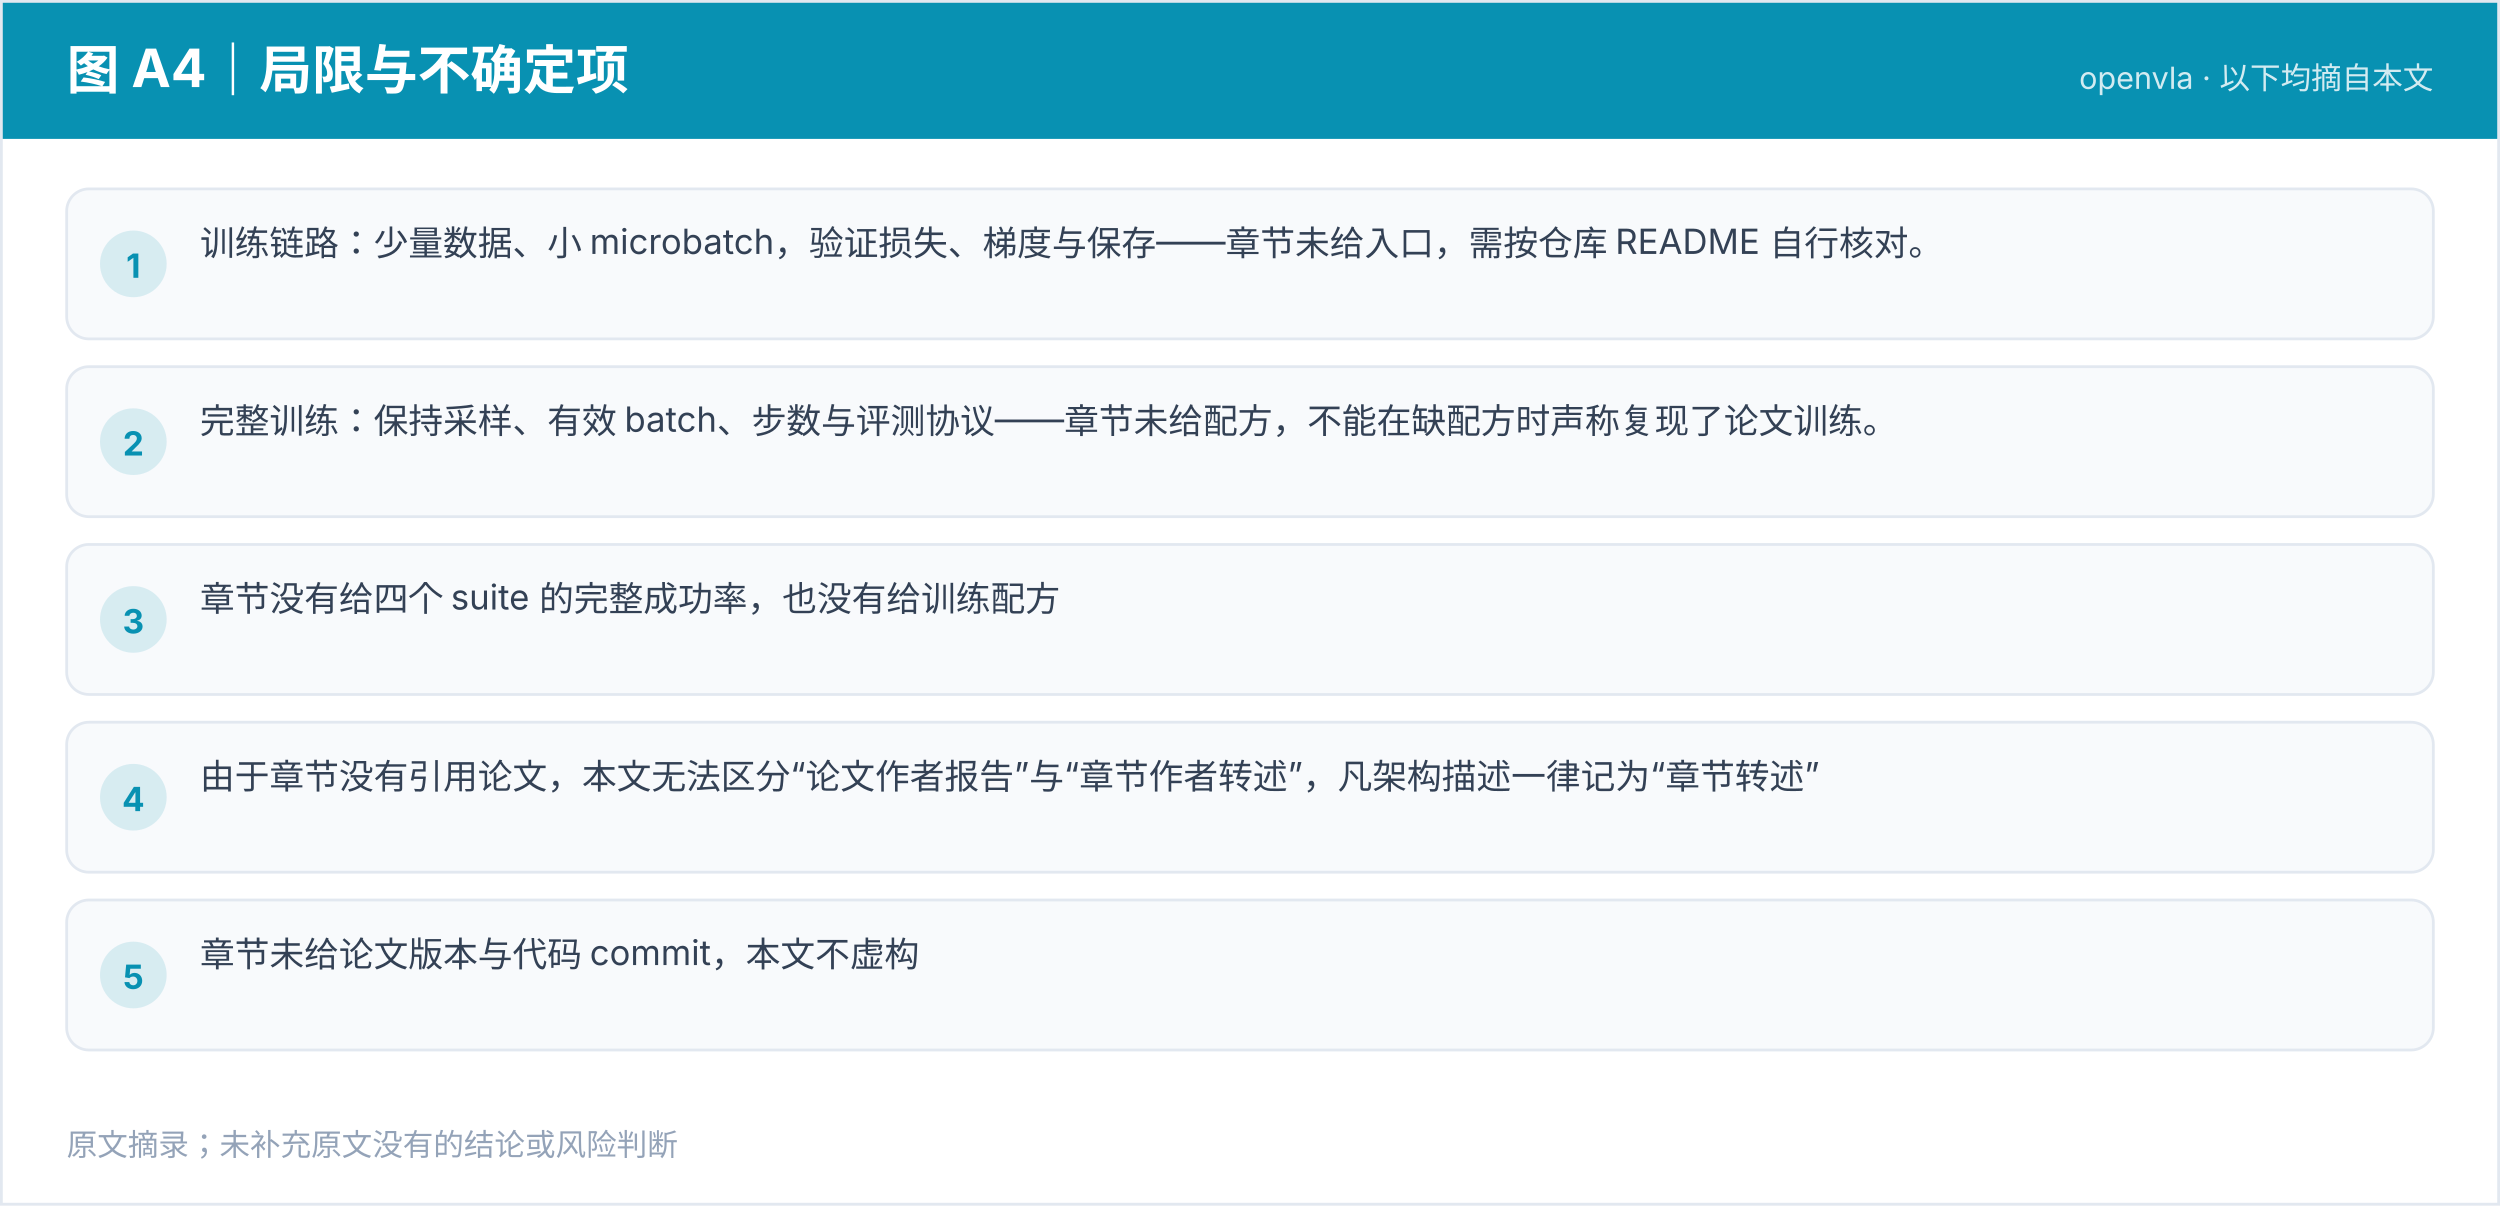
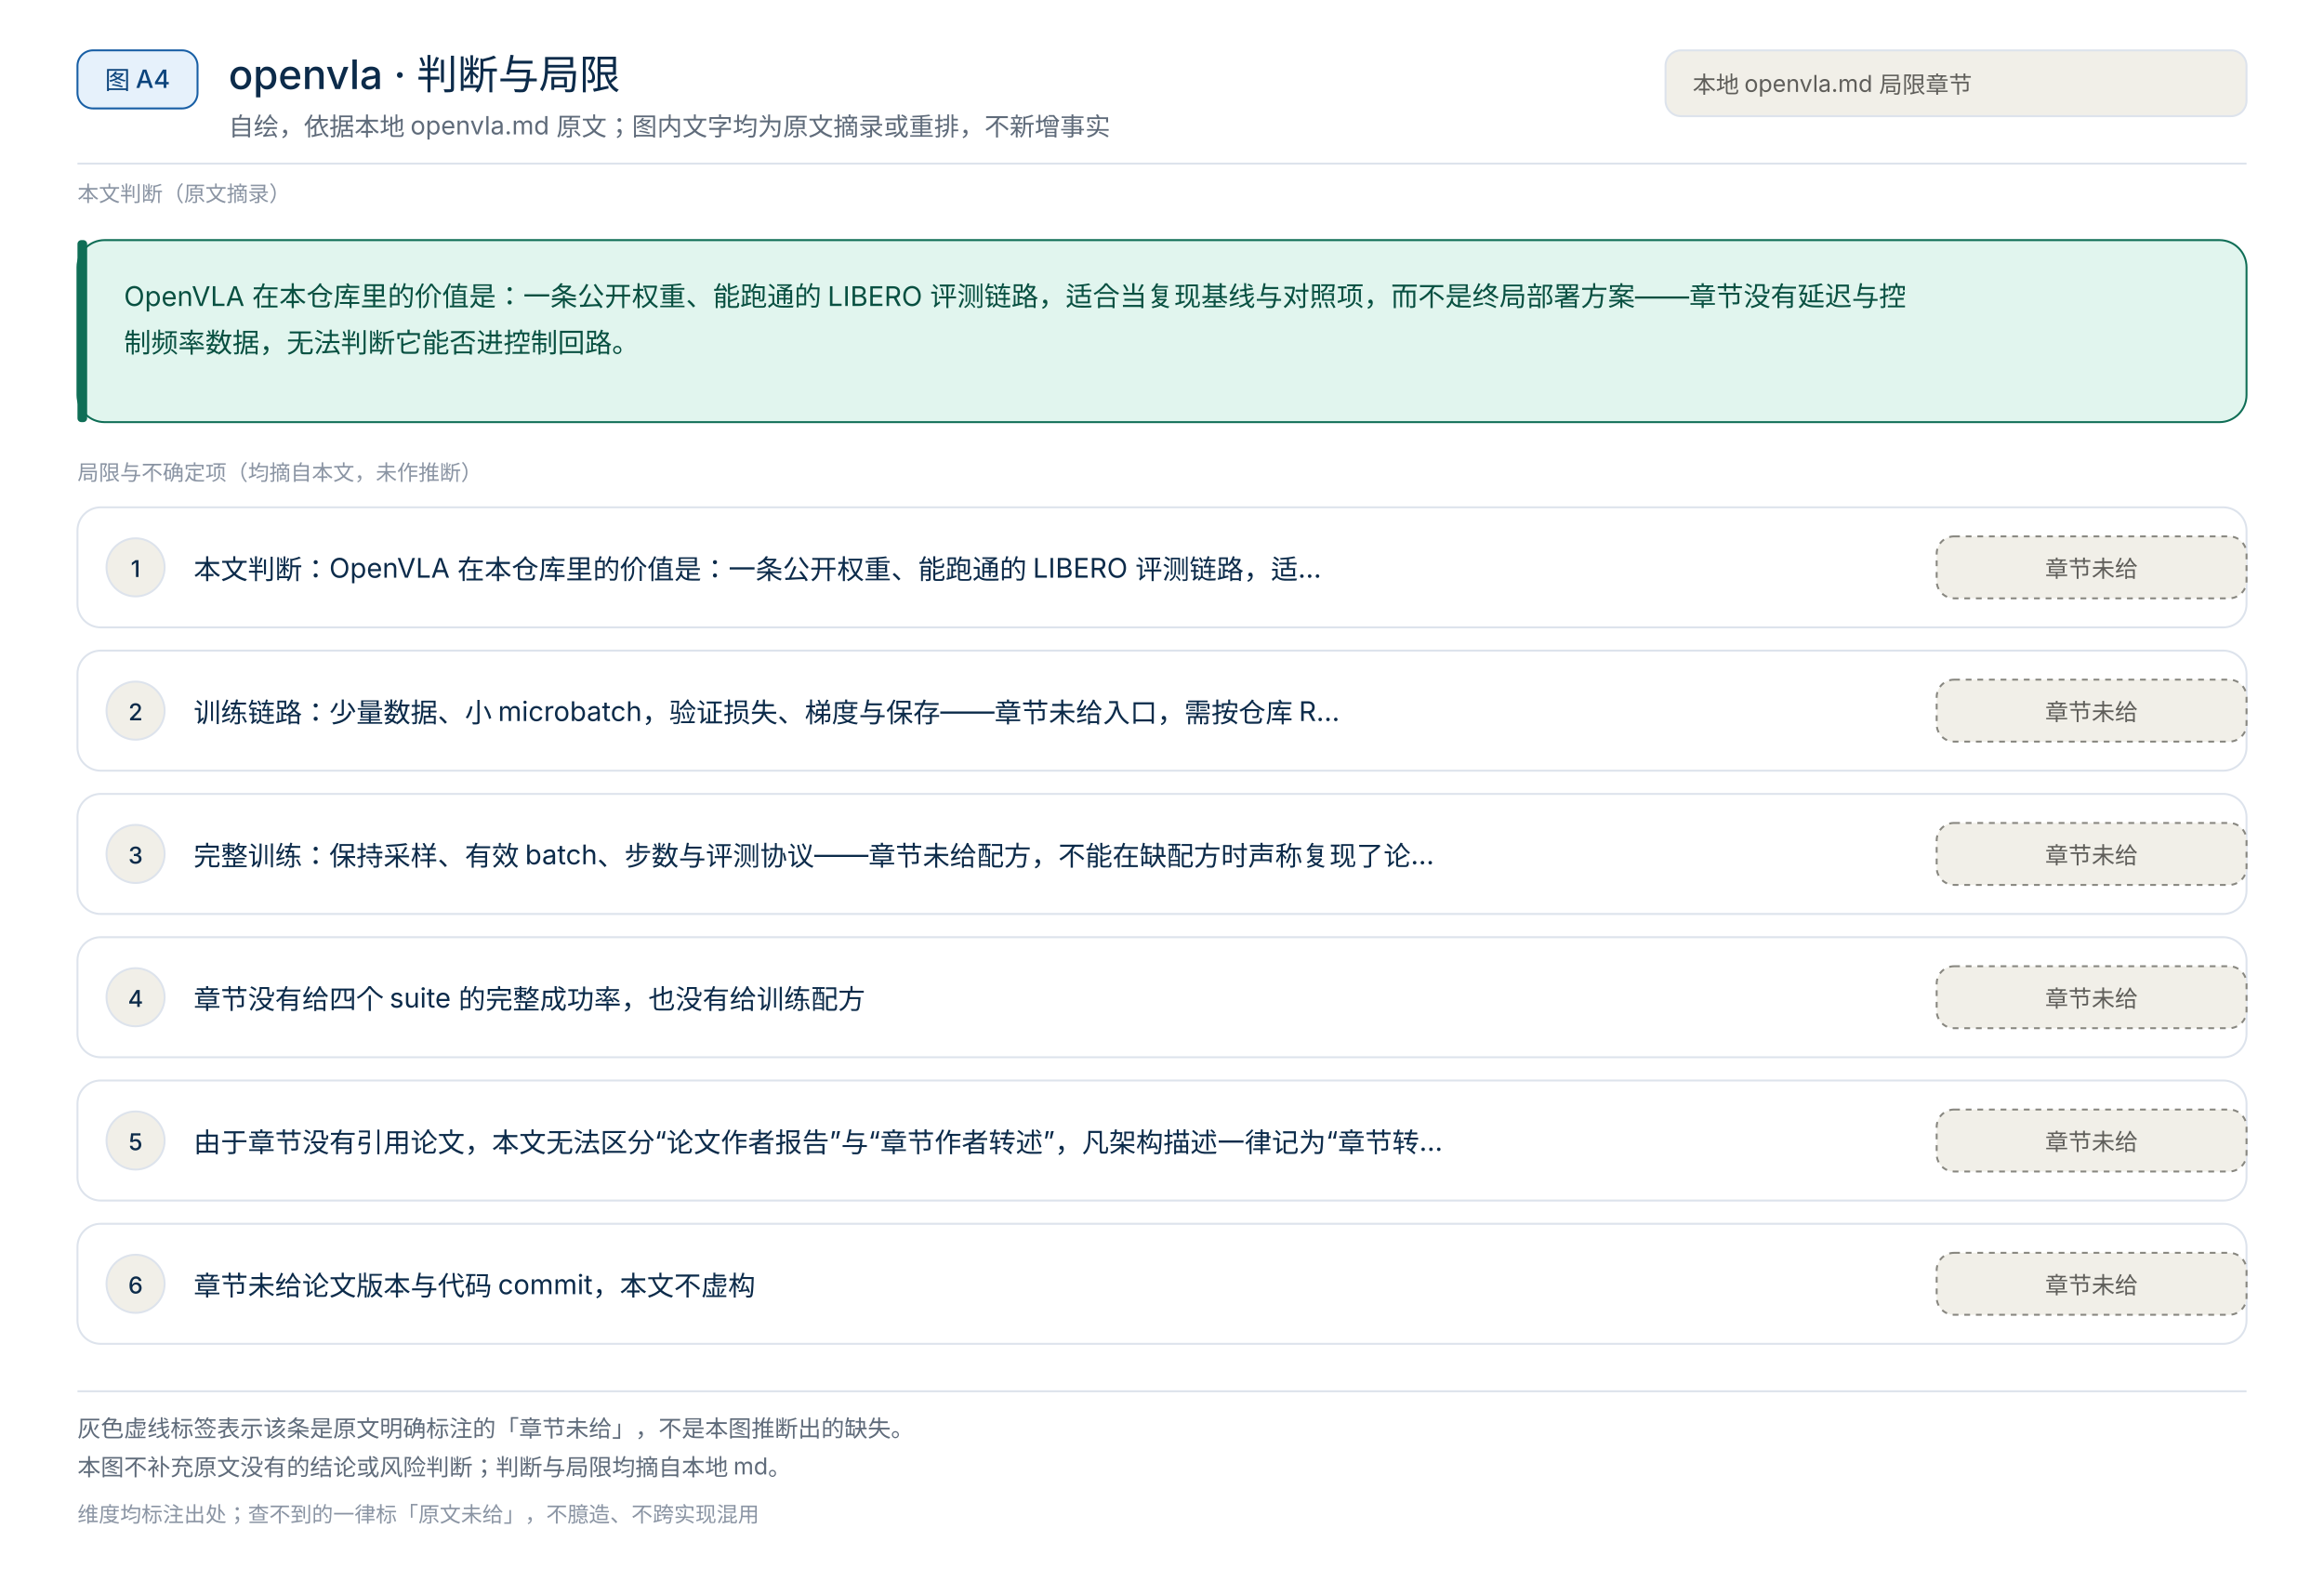
- <svg xmlns="http://www.w3.org/2000/svg" viewBox="0 0 900 434" width="900" height="434" font-family="PingFang SC, -apple-system, BlinkMacSystemFont, Microsoft YaHei, sans-serif">
-   <rect width="900" height="434" fill="#ffffff" />
-   <rect x="0" y="0" width="900" height="50" fill="#0891b2" />
-   <text x="24" y="32" font-size="19" fill="#ffffff" font-weight="700" text-anchor="start">图 A4｜局限与不确定项</text>
-   <text x="876" y="32" font-size="11" fill="#ffffff" font-weight="400" text-anchor="end" opacity="0.82">openvla · 以下均摘自本文</text>
-   <rect x="24" y="68" width="852" height="54" rx="8" fill="#f8fafc" stroke="#e2e8f0" />
-   <circle cx="48" cy="95" r="12" fill="#0891b2" opacity="0.14" />
-   <text x="48" y="100" font-size="12" fill="#0891b2" font-weight="700" text-anchor="middle">1</text>
-   <text x="72" y="92" font-size="12.5" fill="#334155" font-weight="400" text-anchor="start">训练链路：少量数据、小 microbatch，验证损失、梯度与保存——章节未给入口，需按仓库 README 自行核对。</text>
-   <rect x="24" y="132" width="852" height="54" rx="8" fill="#f8fafc" stroke="#e2e8f0" />
-   <circle cx="48" cy="159" r="12" fill="#0891b2" opacity="0.14" />
-   <text x="48" y="164" font-size="12" fill="#0891b2" font-weight="700" text-anchor="middle">2</text>
-   <text x="72" y="156" font-size="12.5" fill="#334155" font-weight="400" text-anchor="start">完整训练：保持采样、有效 batch、步数与评测协议——章节未给配方，不能在缺配方时声称复现了论文训练。</text>
-   <rect x="24" y="196" width="852" height="54" rx="8" fill="#f8fafc" stroke="#e2e8f0" />
-   <circle cx="48" cy="223" r="12" fill="#0891b2" opacity="0.14" />
-   <text x="48" y="228" font-size="12" fill="#0891b2" font-weight="700" text-anchor="middle">3</text>
-   <text x="72" y="220" font-size="12.5" fill="#334155" font-weight="400" text-anchor="start">章节没有给四个 suite 的完整成功率，也没有给训练配方</text>
-   <rect x="24" y="260" width="852" height="54" rx="8" fill="#f8fafc" stroke="#e2e8f0" />
-   <circle cx="48" cy="287" r="12" fill="#0891b2" opacity="0.14" />
-   <text x="48" y="292" font-size="12" fill="#0891b2" font-weight="700" text-anchor="middle">4</text>
-   <text x="72" y="284" font-size="12.5" fill="#334155" font-weight="400" text-anchor="start">由于章节没有引用论文，本文无法区分“论文作者报告”与“章节作者转述”，凡架构描述一律记为“章节转述”</text>
-   <rect x="24" y="324" width="852" height="54" rx="8" fill="#f8fafc" stroke="#e2e8f0" />
-   <circle cx="48" cy="351" r="12" fill="#0891b2" opacity="0.14" />
-   <text x="48" y="356" font-size="12" fill="#0891b2" font-weight="700" text-anchor="middle">5</text>
-   <text x="72" y="348" font-size="12.5" fill="#334155" font-weight="400" text-anchor="start">章节未给论文版本与代码 commit，本文不虚构</text>
-   <text x="24" y="416" font-size="11" fill="#94a3b8" font-weight="400" text-anchor="start">原文摘录；未补充原文没有的结论或风险判断</text>
-   <rect x="0.5" y="0.5" width="899" height="433" fill="none" stroke="#e2e8f0" />
+ <svg xmlns="http://www.w3.org/2000/svg" width="1200" height="816" viewBox="0 0 1200 816" role="img">
+   <defs>
+     <marker id="arrow" viewBox="0 0 10 10" refX="8" refY="5" markerWidth="6" markerHeight="6" orient="auto-start-reverse">
+       <path d="M2 1L8 5L2 9" fill="none" stroke="#185FA5" stroke-width="1.6" stroke-linecap="round" stroke-linejoin="round" />
+     </marker>
+   </defs>
+   <rect x="0" y="0" width="1200" height="816" rx="0" fill="#FFFFFF" stroke="#FFFFFF" stroke-width="1" />
+   <text x="118" y="46" font-family="-apple-system,BlinkMacSystemFont,'PingFang SC','Microsoft YaHei',sans-serif" font-size="21" font-weight="500" fill="#0C2B4A" text-anchor="start">openvla · 判断与局限</text>
+   <text x="118" y="70" font-family="-apple-system,BlinkMacSystemFont,'PingFang SC','Microsoft YaHei',sans-serif" font-size="13" font-weight="400" fill="#5F6B7A" text-anchor="start">自绘，依据本地 openvla.md 原文；图内文字均为原文摘录或重排，不新增事实</text>
+   <rect x="40" y="84" width="1120" height="1" rx="0" fill="#DDE3EC" stroke="#DDE3EC" stroke-width="0" />
+   <rect x="860" y="26" width="300" height="34" rx="8" fill="#F1EFE8" stroke="#DDE3EC" stroke-width="1" />
+   <text x="874" y="48" font-family="-apple-system,BlinkMacSystemFont,'PingFang SC','Microsoft YaHei',sans-serif" font-size="12" font-weight="400" fill="#5F5E5A" text-anchor="start">本地 openvla.md 局限章节</text>
+   <rect x="40" y="26" width="62" height="30" rx="8" fill="#E6F1FB" stroke="#185FA5" stroke-width="1" />
+   <text x="71" y="46" font-family="-apple-system,BlinkMacSystemFont,'PingFang SC','Microsoft YaHei',sans-serif" font-size="13" font-weight="500" fill="#0C447C" text-anchor="middle">图 A4</text>
+   <text x="40" y="104" font-family="-apple-system,BlinkMacSystemFont,'PingFang SC','Microsoft YaHei',sans-serif" font-size="11" font-weight="400" fill="#8A94A3" text-anchor="start">本文判断（原文摘录）</text>
+   <rect x="40" y="124" width="1120" height="94" rx="14" fill="#E1F5EE" stroke="#0F6E56" stroke-width="1" />
+   <rect x="40" y="124" width="5" height="94" rx="2" fill="#0F6E56" stroke="#0F6E56" stroke-width="0" />
+   <text x="64" y="158" font-family="-apple-system,BlinkMacSystemFont,'PingFang SC','Microsoft YaHei',sans-serif" font-size="14" font-weight="400" fill="#085041" text-anchor="start">OpenVLA 在本仓库里的价值是：一条公开权重、能跑通的 LIBERO 评测链路，适合当复现基线与对照项，而不是终局部署方案——章节没有延迟与控</text>
+   <text x="64" y="182" font-family="-apple-system,BlinkMacSystemFont,'PingFang SC','Microsoft YaHei',sans-serif" font-size="14" font-weight="400" fill="#085041" text-anchor="start">制频率数据，无法判断它能否进控制回路。</text>
+   <text x="40" y="248" font-family="-apple-system,BlinkMacSystemFont,'PingFang SC','Microsoft YaHei',sans-serif" font-size="11" font-weight="400" fill="#8A94A3" text-anchor="start">局限与不确定项（均摘自本文，未作推断）</text>
+   <rect x="40" y="262" width="1120" height="62" rx="12" fill="#FFFFFF" stroke="#DDE3EC" stroke-width="1" />
+   <circle cx="70" cy="293" r="15" fill="#F1EFE8" stroke="#DDE3EC" stroke-width="1" />
+   <text x="70" y="298" font-family="-apple-system,BlinkMacSystemFont,'PingFang SC','Microsoft YaHei',sans-serif" font-size="12" font-weight="500" fill="#0C2B4A" text-anchor="middle">1</text>
+   <text x="100" y="299" font-family="-apple-system,BlinkMacSystemFont,'PingFang SC','Microsoft YaHei',sans-serif" font-size="14" font-weight="400" fill="#0C2B4A" text-anchor="start">本文判断：OpenVLA 在本仓库里的价值是：一条公开权重、能跑通的 LIBERO 评测链路，适…</text>
+   <rect x="1000" y="277" width="160" height="32" rx="9" fill="#F1EFE8" stroke="#888780" stroke-width="1" stroke-dasharray="3 3" />
+   <text x="1080" y="298" font-family="-apple-system,BlinkMacSystemFont,'PingFang SC','Microsoft YaHei',sans-serif" font-size="12" font-weight="400" fill="#5F5E5A" text-anchor="middle">章节未给</text>
+   <rect x="40" y="336" width="1120" height="62" rx="12" fill="#FFFFFF" stroke="#DDE3EC" stroke-width="1" />
+   <circle cx="70" cy="367" r="15" fill="#F1EFE8" stroke="#DDE3EC" stroke-width="1" />
+   <text x="70" y="372" font-family="-apple-system,BlinkMacSystemFont,'PingFang SC','Microsoft YaHei',sans-serif" font-size="12" font-weight="500" fill="#0C2B4A" text-anchor="middle">2</text>
+   <text x="100" y="373" font-family="-apple-system,BlinkMacSystemFont,'PingFang SC','Microsoft YaHei',sans-serif" font-size="14" font-weight="400" fill="#0C2B4A" text-anchor="start">训练链路：少量数据、小 microbatch，验证损失、梯度与保存——章节未给入口，需按仓库 R…</text>
+   <rect x="1000" y="351" width="160" height="32" rx="9" fill="#F1EFE8" stroke="#888780" stroke-width="1" stroke-dasharray="3 3" />
+   <text x="1080" y="372" font-family="-apple-system,BlinkMacSystemFont,'PingFang SC','Microsoft YaHei',sans-serif" font-size="12" font-weight="400" fill="#5F5E5A" text-anchor="middle">章节未给</text>
+   <rect x="40" y="410" width="1120" height="62" rx="12" fill="#FFFFFF" stroke="#DDE3EC" stroke-width="1" />
+   <circle cx="70" cy="441" r="15" fill="#F1EFE8" stroke="#DDE3EC" stroke-width="1" />
+   <text x="70" y="446" font-family="-apple-system,BlinkMacSystemFont,'PingFang SC','Microsoft YaHei',sans-serif" font-size="12" font-weight="500" fill="#0C2B4A" text-anchor="middle">3</text>
+   <text x="100" y="447" font-family="-apple-system,BlinkMacSystemFont,'PingFang SC','Microsoft YaHei',sans-serif" font-size="14" font-weight="400" fill="#0C2B4A" text-anchor="start">完整训练：保持采样、有效 batch、步数与评测协议——章节未给配方，不能在缺配方时声称复现了论…</text>
+   <rect x="1000" y="425" width="160" height="32" rx="9" fill="#F1EFE8" stroke="#888780" stroke-width="1" stroke-dasharray="3 3" />
+   <text x="1080" y="446" font-family="-apple-system,BlinkMacSystemFont,'PingFang SC','Microsoft YaHei',sans-serif" font-size="12" font-weight="400" fill="#5F5E5A" text-anchor="middle">章节未给</text>
+   <rect x="40" y="484" width="1120" height="62" rx="12" fill="#FFFFFF" stroke="#DDE3EC" stroke-width="1" />
+   <circle cx="70" cy="515" r="15" fill="#F1EFE8" stroke="#DDE3EC" stroke-width="1" />
+   <text x="70" y="520" font-family="-apple-system,BlinkMacSystemFont,'PingFang SC','Microsoft YaHei',sans-serif" font-size="12" font-weight="500" fill="#0C2B4A" text-anchor="middle">4</text>
+   <text x="100" y="521" font-family="-apple-system,BlinkMacSystemFont,'PingFang SC','Microsoft YaHei',sans-serif" font-size="14" font-weight="400" fill="#0C2B4A" text-anchor="start">章节没有给四个 suite 的完整成功率，也没有给训练配方</text>
+   <rect x="1000" y="499" width="160" height="32" rx="9" fill="#F1EFE8" stroke="#888780" stroke-width="1" stroke-dasharray="3 3" />
+   <text x="1080" y="520" font-family="-apple-system,BlinkMacSystemFont,'PingFang SC','Microsoft YaHei',sans-serif" font-size="12" font-weight="400" fill="#5F5E5A" text-anchor="middle">章节未给</text>
+   <rect x="40" y="558" width="1120" height="62" rx="12" fill="#FFFFFF" stroke="#DDE3EC" stroke-width="1" />
+   <circle cx="70" cy="589" r="15" fill="#F1EFE8" stroke="#DDE3EC" stroke-width="1" />
+   <text x="70" y="594" font-family="-apple-system,BlinkMacSystemFont,'PingFang SC','Microsoft YaHei',sans-serif" font-size="12" font-weight="500" fill="#0C2B4A" text-anchor="middle">5</text>
+   <text x="100" y="595" font-family="-apple-system,BlinkMacSystemFont,'PingFang SC','Microsoft YaHei',sans-serif" font-size="14" font-weight="400" fill="#0C2B4A" text-anchor="start">由于章节没有引用论文，本文无法区分“论文作者报告”与“章节作者转述”，凡架构描述一律记为“章节转…</text>
+   <rect x="1000" y="573" width="160" height="32" rx="9" fill="#F1EFE8" stroke="#888780" stroke-width="1" stroke-dasharray="3 3" />
+   <text x="1080" y="594" font-family="-apple-system,BlinkMacSystemFont,'PingFang SC','Microsoft YaHei',sans-serif" font-size="12" font-weight="400" fill="#5F5E5A" text-anchor="middle">章节未给</text>
+   <rect x="40" y="632" width="1120" height="62" rx="12" fill="#FFFFFF" stroke="#DDE3EC" stroke-width="1" />
+   <circle cx="70" cy="663" r="15" fill="#F1EFE8" stroke="#DDE3EC" stroke-width="1" />
+   <text x="70" y="668" font-family="-apple-system,BlinkMacSystemFont,'PingFang SC','Microsoft YaHei',sans-serif" font-size="12" font-weight="500" fill="#0C2B4A" text-anchor="middle">6</text>
+   <text x="100" y="669" font-family="-apple-system,BlinkMacSystemFont,'PingFang SC','Microsoft YaHei',sans-serif" font-size="14" font-weight="400" fill="#0C2B4A" text-anchor="start">章节未给论文版本与代码 commit，本文不虚构</text>
+   <rect x="1000" y="647" width="160" height="32" rx="9" fill="#F1EFE8" stroke="#888780" stroke-width="1" stroke-dasharray="3 3" />
+   <text x="1080" y="668" font-family="-apple-system,BlinkMacSystemFont,'PingFang SC','Microsoft YaHei',sans-serif" font-size="12" font-weight="400" fill="#5F5E5A" text-anchor="middle">章节未给</text>
+   <rect x="40" y="718" width="1120" height="1" rx="0" fill="#DDE3EC" stroke="#DDE3EC" stroke-width="0" />
+   <text x="40" y="742" font-family="-apple-system,BlinkMacSystemFont,'PingFang SC','Microsoft YaHei',sans-serif" font-size="12" font-weight="400" fill="#5F6B7A" text-anchor="start">灰色虚线标签表示该条是原文明确标注的「章节未给」，不是本图推断出的缺失。</text>
+   <text x="40" y="762" font-family="-apple-system,BlinkMacSystemFont,'PingFang SC','Microsoft YaHei',sans-serif" font-size="12" font-weight="400" fill="#5F6B7A" text-anchor="start">本图不补充原文没有的结论或风险判断；判断与局限均摘自本地 md。</text>
+   <text x="40" y="786" font-family="-apple-system,BlinkMacSystemFont,'PingFang SC','Microsoft YaHei',sans-serif" font-size="11" font-weight="400" fill="#8A94A3" text-anchor="start">维度均标注出处；查不到的一律标「原文未给」，不臆造、不跨实现混用</text>
</svg>
